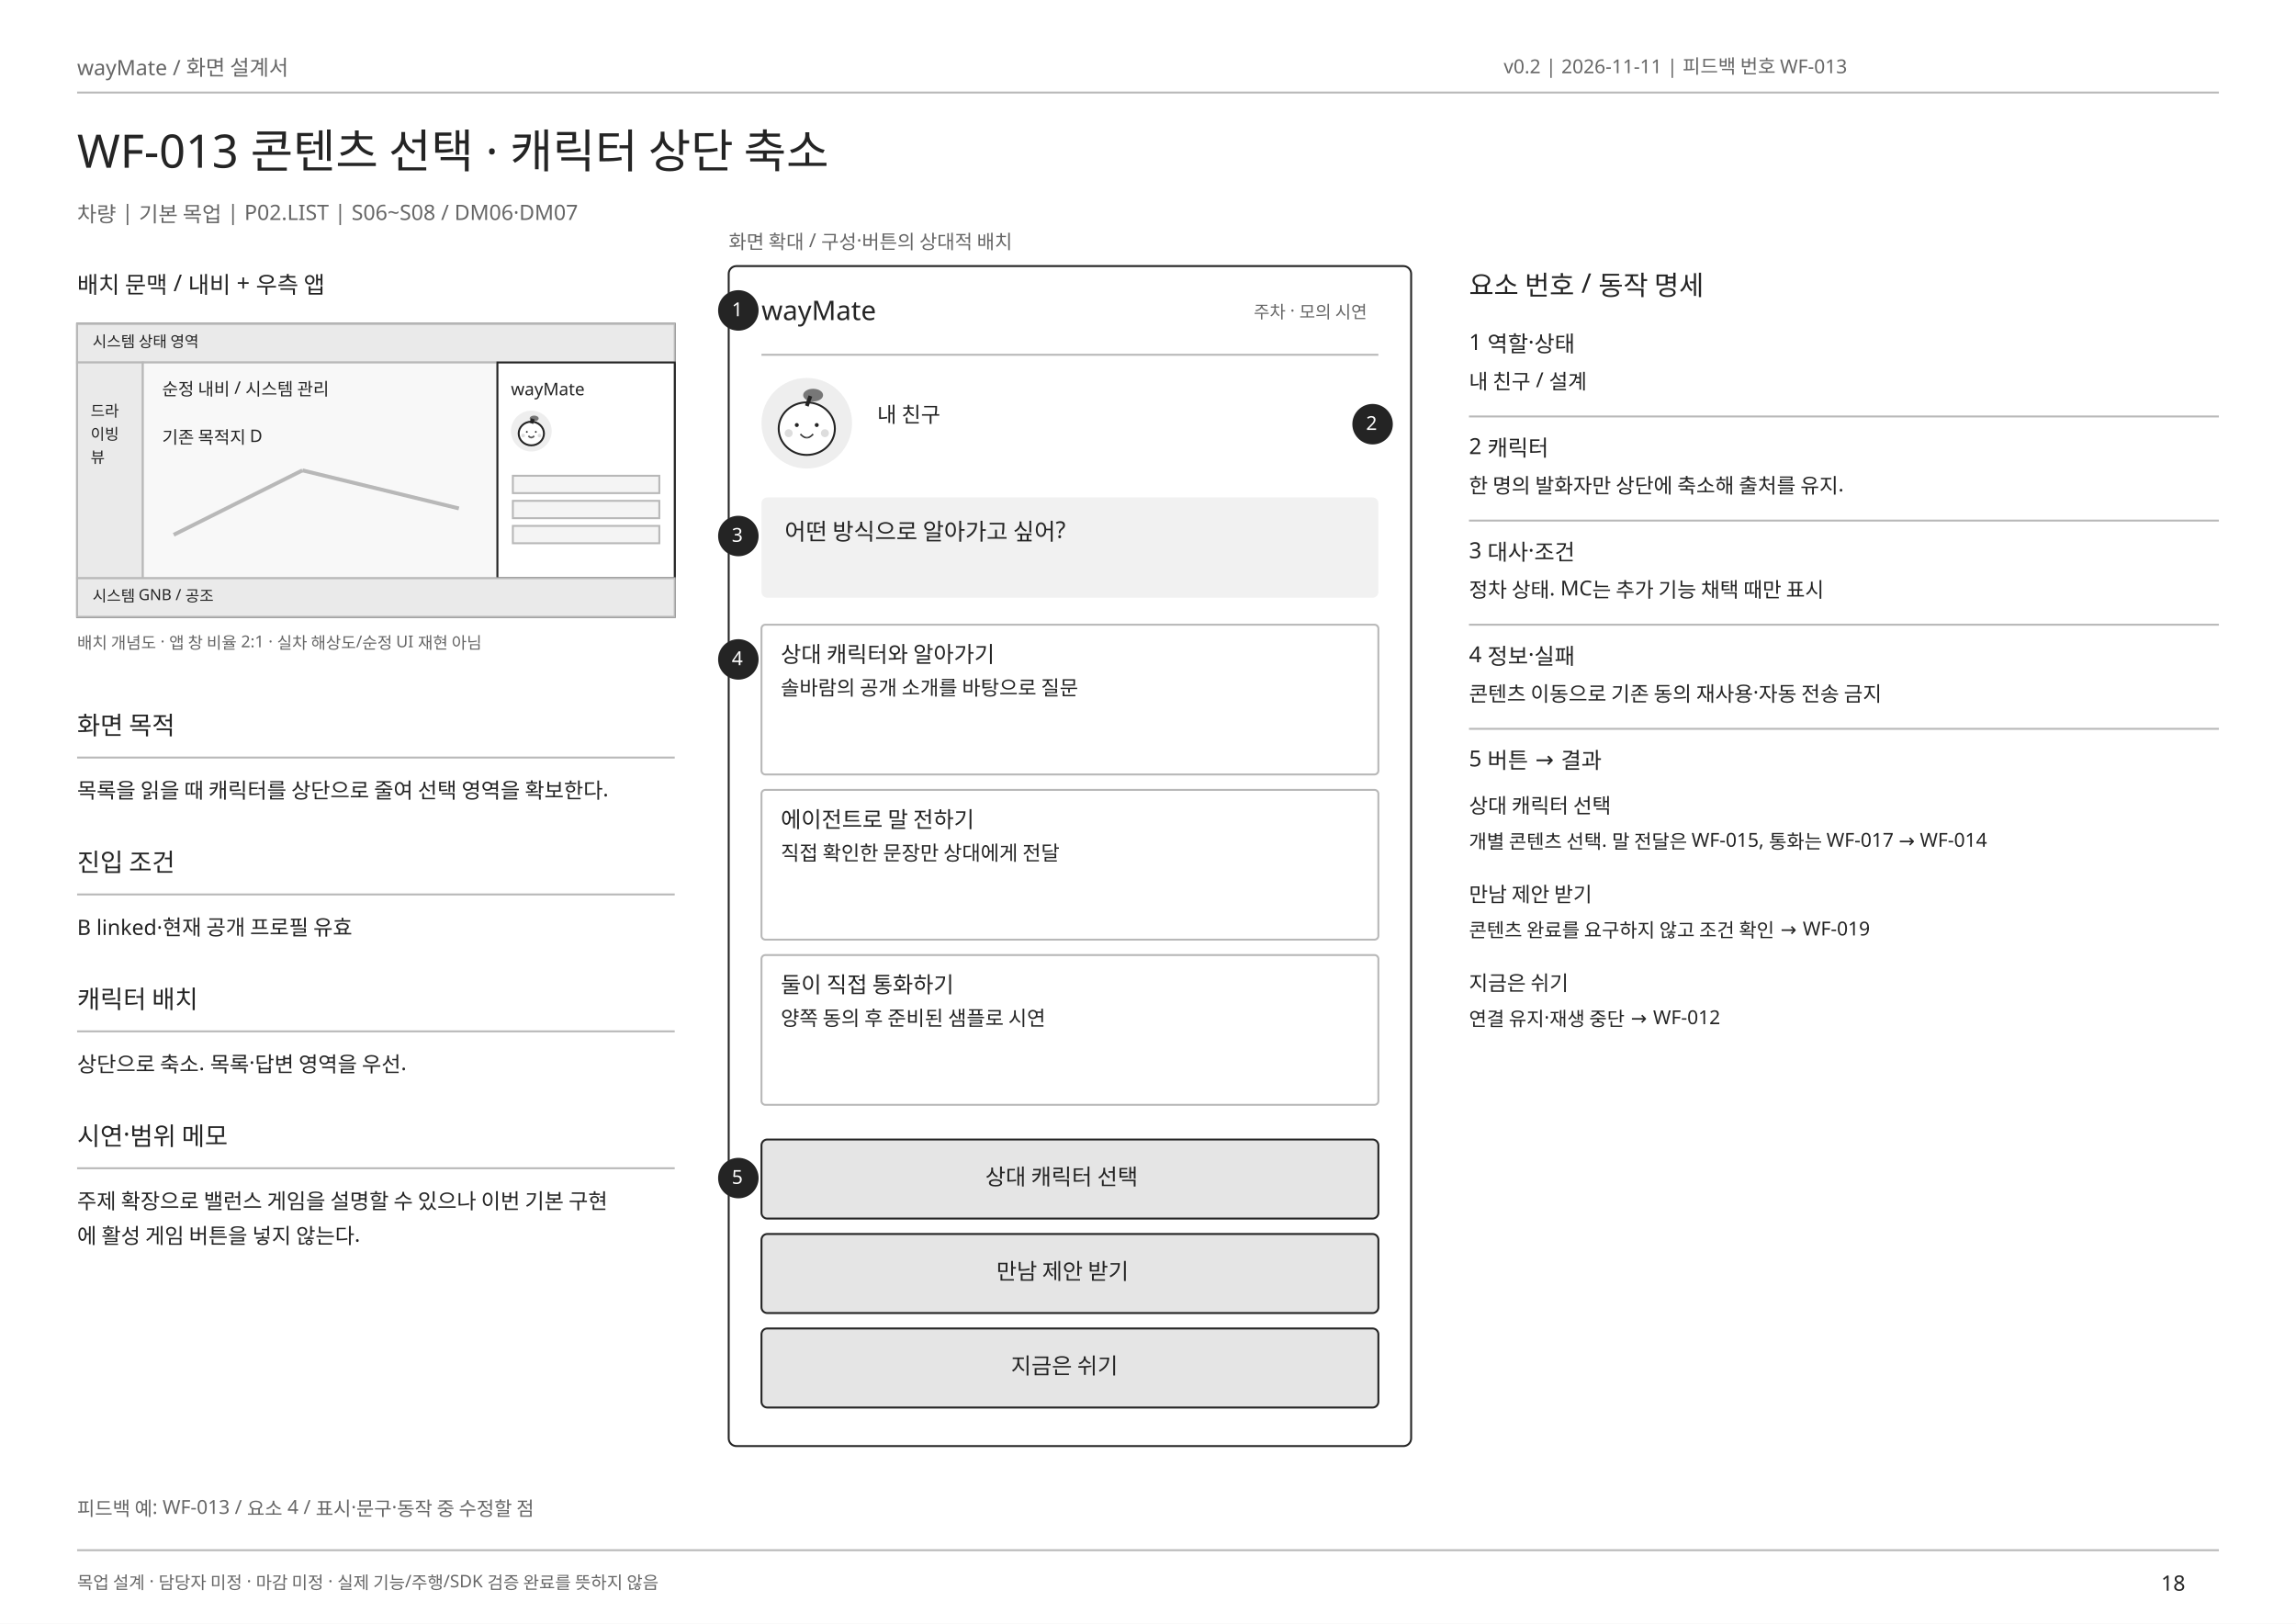
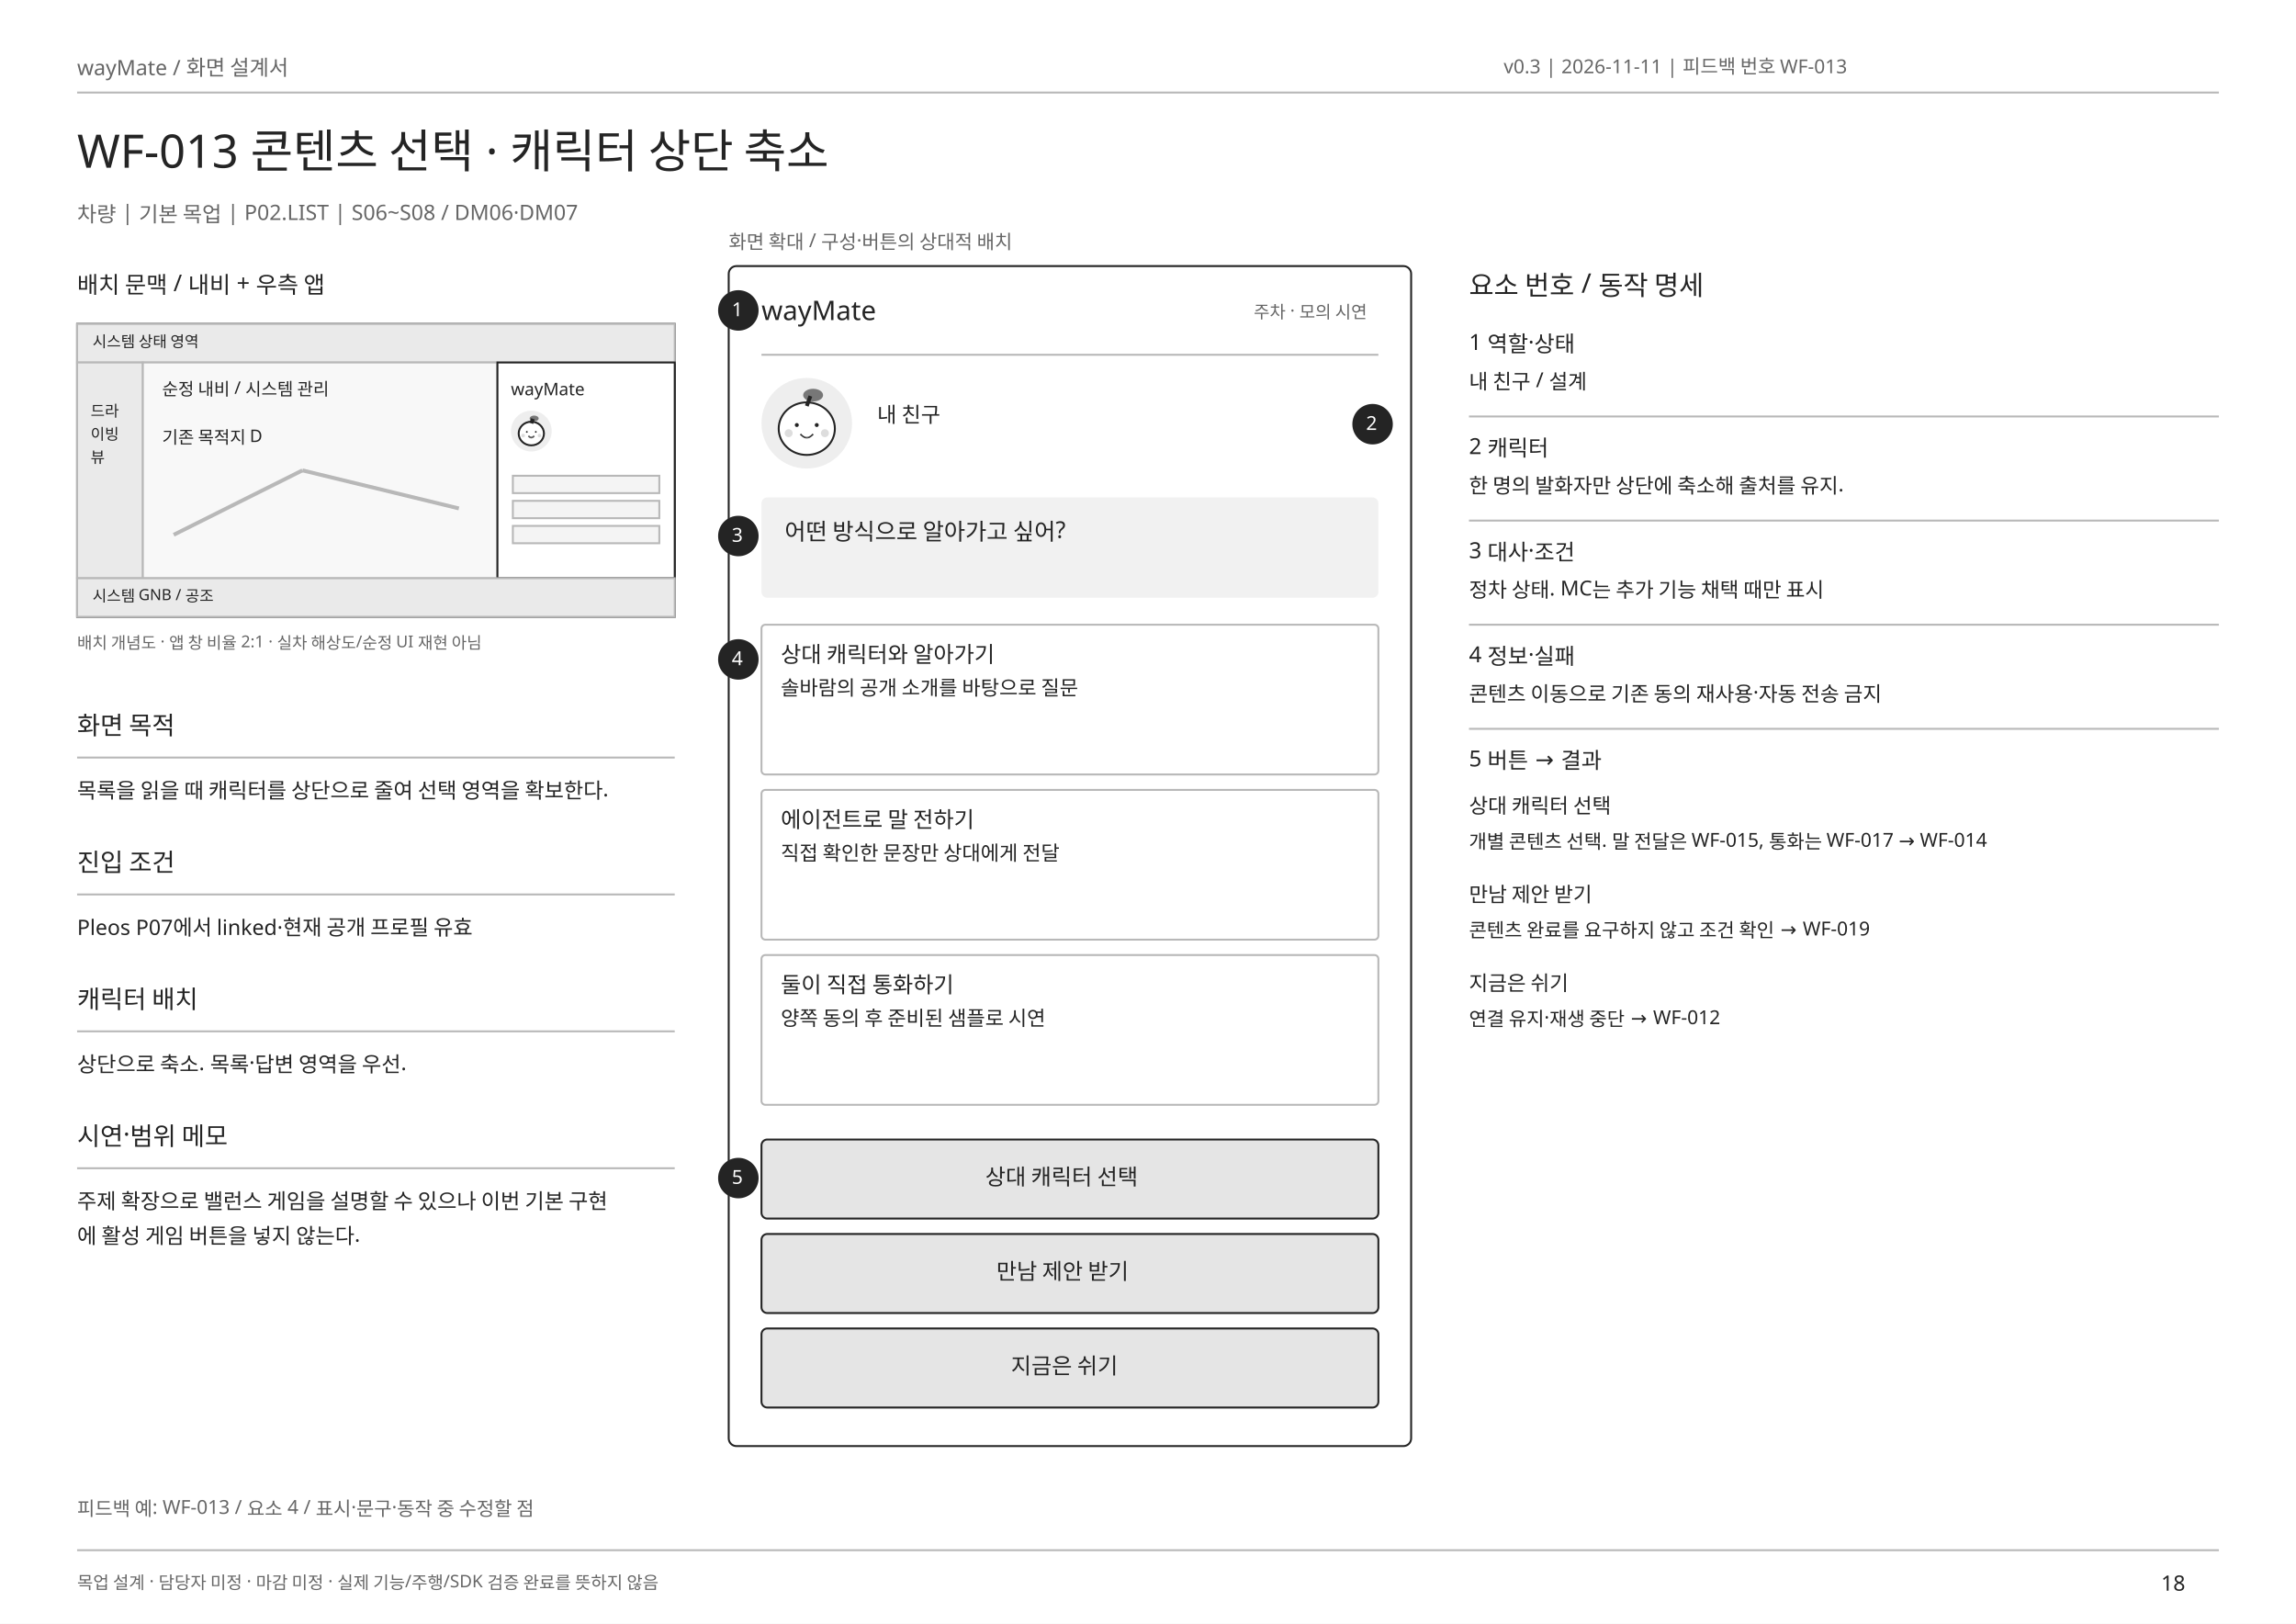
<svg xmlns="http://www.w3.org/2000/svg" width="1191" height="842" viewBox="0 0 1191 842" role="img" aria-labelledby="title desc">
  <rect width="1191" height="842" fill="white" />
  <rect x="0" y="0" width="1191" height="842" rx="0" fill="#FFFFFF" stroke="none" stroke-width="1" />
  <text x="40" y="39.0" font-family="AppleGothic,Apple SD Gothic Neo,Malgun Gothic,sans-serif" font-size="11" fill="#666666">wayMate / 화면 설계서</text>
-   <text x="780" y="38.0" font-family="AppleGothic,Apple SD Gothic Neo,Malgun Gothic,sans-serif" font-size="10" fill="#666666">v0.2  |  2026-11-11  |  피드백 번호 WF-013</text>
+   <text x="780" y="38.0" font-family="AppleGothic,Apple SD Gothic Neo,Malgun Gothic,sans-serif" font-size="10" fill="#666666">v0.3  |  2026-11-11  |  피드백 번호 WF-013</text>
  <line x1="40" y1="48" x2="1151" y2="48" stroke="#B8B8B8" stroke-width="1" />
  <text x="40" y="87.0" font-family="AppleGothic,Apple SD Gothic Neo,Malgun Gothic,sans-serif" font-size="24" fill="#242424">WF-013  콘텐츠 선택 · 캐릭터 상단 축소</text>
  <line x1="40" y1="804" x2="1151" y2="804" stroke="#B8B8B8" stroke-width="1" />
  <text x="40" y="824.0" font-family="AppleGothic,Apple SD Gothic Neo,Malgun Gothic,sans-serif" font-size="9" fill="#666666">목업 설계 · 담당자 미정 · 마감 미정 · 실제 기능/주행/SDK 검증 완료를 뜻하지 않음</text>
  <text x="1121" y="825.0" font-family="AppleGothic,Apple SD Gothic Neo,Malgun Gothic,sans-serif" font-size="11" fill="#242424">18</text>
  <text x="40" y="115.0" font-family="AppleGothic,Apple SD Gothic Neo,Malgun Gothic,sans-serif" font-size="11" fill="#666666">차량  |  기본 목업  |  P02.LIST  |  S06~S08 / DM06·DM07</text>
  <text x="40" y="152.0" font-family="AppleGothic,Apple SD Gothic Neo,Malgun Gothic,sans-serif" font-size="12" fill="#242424">배치 문맥 / 내비 + 우측 앱</text>
  <rect x="40" y="168" width="310" height="151.9" rx="0" fill="#FAFAFA" stroke="#242424" stroke-width="1" />
  <rect x="40" y="168" width="310" height="20" rx="0" fill="#EAEAEA" stroke="#B8B8B8" stroke-width="1" />
  <text x="48" y="180.0" font-family="AppleGothic,Apple SD Gothic Neo,Malgun Gothic,sans-serif" font-size="8" fill="#242424">시스템 상태 영역</text>
  <rect x="40" y="188" width="34.1" height="111.9" rx="0" fill="#EAEAEA" stroke="#B8B8B8" stroke-width="1" />
  <text x="47" y="216.0" font-family="AppleGothic,Apple SD Gothic Neo,Malgun Gothic,sans-serif" font-size="8" fill="#242424">드라</text>
  <text x="47" y="228.0" font-family="AppleGothic,Apple SD Gothic Neo,Malgun Gothic,sans-serif" font-size="8" fill="#242424">이빙</text>
  <text x="47" y="240.0" font-family="AppleGothic,Apple SD Gothic Neo,Malgun Gothic,sans-serif" font-size="8" fill="#242424">뷰</text>
  <rect x="74.1" y="188" width="183.933" height="111.9" rx="0" fill="#F8F8F8" stroke="#B8B8B8" stroke-width="1" />
  <text x="84.1" y="205.0" font-family="AppleGothic,Apple SD Gothic Neo,Malgun Gothic,sans-serif" font-size="9" fill="#242424">순정 내비 / 시스템 관리</text>
  <text x="84.1" y="230.0" font-family="AppleGothic,Apple SD Gothic Neo,Malgun Gothic,sans-serif" font-size="9" fill="#242424">기존 목적지 D</text>
  <line x1="90.1" y1="277.368" x2="156.87" y2="243.95" stroke="#B8B8B8" stroke-width="2" />
  <line x1="156.87" y1="243.95" x2="238.033" y2="263.697" stroke="#B8B8B8" stroke-width="2" />
  <rect x="258.033" y="188" width="91.967" height="111.9" rx="0" fill="#FFFFFF" stroke="#242424" stroke-width="1" />
  <text x="265.033" y="205.0" font-family="AppleGothic,Apple SD Gothic Neo,Malgun Gothic,sans-serif" font-size="9" fill="#242424">wayMate</text>
  <ellipse cx="275.609" cy="223.576" rx="10.576" ry="10.576" fill="#EEEEEE" stroke="none" />
  <ellipse cx="275.609" cy="224.845" rx="6.557" ry="6.134" fill="#FFFFFF" stroke="#242424" />
  <ellipse cx="277.09" cy="217.019" rx="2.327" ry="1.481" fill="#777777" stroke="none" />
  <line x1="275.609" y1="219.557" x2="276.456" y2="217.23" stroke="#242424" stroke-width="2" />
  <ellipse cx="273.283" cy="223.999" rx="0.465" ry="0.465" fill="#242424" stroke="none" />
  <ellipse cx="277.936" cy="223.999" rx="0.465" ry="0.465" fill="#242424" stroke="none" />
  <ellipse cx="271.379" cy="225.903" rx="0.931" ry="0.931" fill="#DDDDDD" stroke="none" />
  <ellipse cx="279.84" cy="225.903" rx="0.931" ry="0.931" fill="#DDDDDD" stroke="none" />
  <line x1="274.129" y1="226.114" x2="274.376" y2="226.373" stroke="#242424" stroke-width="0.8" />
  <line x1="274.376" y1="226.373" x2="274.622" y2="226.584" stroke="#242424" stroke-width="0.8" />
  <line x1="274.622" y1="226.584" x2="274.869" y2="226.749" stroke="#242424" stroke-width="0.8" />
  <line x1="274.869" y1="226.749" x2="275.116" y2="226.867" stroke="#242424" stroke-width="0.8" />
  <line x1="275.116" y1="226.867" x2="275.363" y2="226.937" stroke="#242424" stroke-width="0.8" />
  <line x1="275.363" y1="226.937" x2="275.609" y2="226.961" stroke="#242424" stroke-width="0.8" />
  <line x1="275.609" y1="226.961" x2="275.856" y2="226.937" stroke="#242424" stroke-width="0.8" />
  <line x1="275.856" y1="226.937" x2="276.103" y2="226.867" stroke="#242424" stroke-width="0.8" />
  <line x1="276.103" y1="226.867" x2="276.35" y2="226.749" stroke="#242424" stroke-width="0.8" />
  <line x1="276.35" y1="226.749" x2="276.597" y2="226.584" stroke="#242424" stroke-width="0.8" />
  <line x1="276.597" y1="226.584" x2="276.843" y2="226.373" stroke="#242424" stroke-width="0.8" />
  <line x1="276.843" y1="226.373" x2="277.09" y2="226.114" stroke="#242424" stroke-width="0.8" />
  <rect x="266.033" y="246.751" width="75.967" height="9" rx="0" fill="#F4F4F4" stroke="#B8B8B8" stroke-width="1" />
  <rect x="266.033" y="259.751" width="75.967" height="9" rx="0" fill="#F4F4F4" stroke="#B8B8B8" stroke-width="1" />
  <rect x="266.033" y="272.751" width="75.967" height="9" rx="0" fill="#F4F4F4" stroke="#B8B8B8" stroke-width="1" />
  <rect x="40" y="299.9" width="310" height="20" rx="0" fill="#EAEAEA" stroke="#B8B8B8" stroke-width="1" />
  <text x="48" y="311.9" font-family="AppleGothic,Apple SD Gothic Neo,Malgun Gothic,sans-serif" font-size="8" fill="#242424">시스템 GNB / 공조</text>
  <text x="40" y="336.4" font-family="AppleGothic,Apple SD Gothic Neo,Malgun Gothic,sans-serif" font-size="8.5" fill="#666666">배치 개념도 · 앱 창 비율 2:1 · 실차 해상도/순정 UI 재현 아님</text>
  <text x="40" y="380.9" font-family="AppleGothic,Apple SD Gothic Neo,Malgun Gothic,sans-serif" font-size="13" fill="#242424">화면 목적</text>
  <line x1="40" y1="392.9" x2="350" y2="392.9" stroke="#B8B8B8" stroke-width="1" />
  <text x="40" y="413.9" font-family="AppleGothic,Apple SD Gothic Neo,Malgun Gothic,sans-serif" font-size="11" fill="#242424">목록을 읽을 때 캐릭터를 상단으로 줄여 선택 영역을 확보한다.</text>
  <text x="40" y="451.9" font-family="AppleGothic,Apple SD Gothic Neo,Malgun Gothic,sans-serif" font-size="13" fill="#242424">진입 조건</text>
  <line x1="40" y1="463.9" x2="350" y2="463.9" stroke="#B8B8B8" stroke-width="1" />
-   <text x="40" y="484.9" font-family="AppleGothic,Apple SD Gothic Neo,Malgun Gothic,sans-serif" font-size="11" fill="#242424">B linked·현재 공개 프로필 유효</text>
+   <text x="40" y="484.9" font-family="AppleGothic,Apple SD Gothic Neo,Malgun Gothic,sans-serif" font-size="11" fill="#242424">Pleos P07에서 linked·현재 공개 프로필 유효</text>
  <text x="40" y="522.9" font-family="AppleGothic,Apple SD Gothic Neo,Malgun Gothic,sans-serif" font-size="13" fill="#242424">캐릭터 배치</text>
  <line x1="40" y1="534.9" x2="350" y2="534.9" stroke="#B8B8B8" stroke-width="1" />
  <text x="40" y="555.9" font-family="AppleGothic,Apple SD Gothic Neo,Malgun Gothic,sans-serif" font-size="11" fill="#242424">상단으로 축소. 목록·답변 영역을 우선.</text>
  <text x="40" y="593.9" font-family="AppleGothic,Apple SD Gothic Neo,Malgun Gothic,sans-serif" font-size="13" fill="#242424">시연·범위 메모</text>
  <line x1="40" y1="605.9" x2="350" y2="605.9" stroke="#B8B8B8" stroke-width="1" />
  <text x="40" y="626.9" font-family="AppleGothic,Apple SD Gothic Neo,Malgun Gothic,sans-serif" font-size="11" fill="#242424">주제 확장으로 밸런스 게임을 설명할 수 있으나 이번 기본 구현</text>
  <text x="40" y="644.9" font-family="AppleGothic,Apple SD Gothic Neo,Malgun Gothic,sans-serif" font-size="11" fill="#242424">에 활성 게임 버튼을 넣지 않는다.</text>
  <text x="378" y="129.0" font-family="AppleGothic,Apple SD Gothic Neo,Malgun Gothic,sans-serif" font-size="10" fill="#666666">화면 확대 / 구성·버튼의 상대적 배치</text>
  <rect x="378" y="138" width="354" height="612" rx="4" fill="#FFFFFF" stroke="#242424" stroke-width="1" />
  <text x="395" y="166.0" font-family="AppleGothic,Apple SD Gothic Neo,Malgun Gothic,sans-serif" font-size="14" fill="#242424">wayMate</text>
  <text x="650.335" y="165.0" font-family="AppleGothic,Apple SD Gothic Neo,Malgun Gothic,sans-serif" font-size="9" fill="#666666">주차 · 모의 시연</text>
  <ellipse cx="383.0" cy="161.0" rx="10.0" ry="10.0" fill="#242424" stroke="#242424" />
  <text x="379.6" y="164.0" font-family="AppleGothic,Apple SD Gothic Neo,Malgun Gothic,sans-serif" font-size="10" fill="#FFFFFF">1</text>
  <line x1="395" y1="184" x2="715" y2="184" stroke="#B8B8B8" stroke-width="1" />
  <ellipse cx="418.5" cy="219.5" rx="23.5" ry="23.5" fill="#EEEEEE" stroke="none" />
  <ellipse cx="418.5" cy="222.32" rx="14.57" ry="13.63" fill="#FFFFFF" stroke="#242424" />
  <ellipse cx="421.79" cy="204.93" rx="5.17" ry="3.29" fill="#777777" stroke="none" />
  <line x1="418.5" y1="210.57" x2="420.38" y2="205.4" stroke="#242424" stroke-width="2" />
  <ellipse cx="413.33" cy="220.44" rx="1.034" ry="1.034" fill="#242424" stroke="none" />
  <ellipse cx="423.67" cy="220.44" rx="1.034" ry="1.034" fill="#242424" stroke="none" />
  <ellipse cx="409.1" cy="224.67" rx="2.068" ry="2.068" fill="#DDDDDD" stroke="none" />
  <ellipse cx="427.9" cy="224.67" rx="2.068" ry="2.068" fill="#DDDDDD" stroke="none" />
  <line x1="415.21" y1="225.14" x2="415.758" y2="225.714" stroke="#242424" stroke-width="0.8" />
  <line x1="415.758" y1="225.714" x2="416.307" y2="226.184" stroke="#242424" stroke-width="0.8" />
  <line x1="416.307" y1="226.184" x2="416.855" y2="226.55" stroke="#242424" stroke-width="0.8" />
  <line x1="416.855" y1="226.55" x2="417.403" y2="226.811" stroke="#242424" stroke-width="0.8" />
  <line x1="417.403" y1="226.811" x2="417.952" y2="226.968" stroke="#242424" stroke-width="0.8" />
  <line x1="417.952" y1="226.968" x2="418.5" y2="227.02" stroke="#242424" stroke-width="0.8" />
  <line x1="418.5" y1="227.02" x2="419.048" y2="226.968" stroke="#242424" stroke-width="0.8" />
  <line x1="419.048" y1="226.968" x2="419.597" y2="226.811" stroke="#242424" stroke-width="0.8" />
  <line x1="419.597" y1="226.811" x2="420.145" y2="226.55" stroke="#242424" stroke-width="0.8" />
  <line x1="420.145" y1="226.55" x2="420.693" y2="226.184" stroke="#242424" stroke-width="0.8" />
  <line x1="420.693" y1="226.184" x2="421.242" y2="225.714" stroke="#242424" stroke-width="0.8" />
  <line x1="421.242" y1="225.714" x2="421.79" y2="225.14" stroke="#242424" stroke-width="0.8" />
  <text x="455" y="219.0" font-family="AppleGothic,Apple SD Gothic Neo,Malgun Gothic,sans-serif" font-size="11" fill="#242424">내 친구</text>
  <ellipse cx="712.0" cy="220.0" rx="10.0" ry="10.0" fill="#242424" stroke="#242424" />
  <text x="708.6" y="223.0" font-family="AppleGothic,Apple SD Gothic Neo,Malgun Gothic,sans-serif" font-size="10" fill="#FFFFFF">2</text>
  <rect x="395" y="258" width="320" height="52" rx="3" fill="#F1F1F1" stroke="none" stroke-width="1" />
  <text x="407" y="280" font-family="AppleGothic,Apple SD Gothic Neo,Malgun Gothic,sans-serif" font-size="12" fill="#242424">어떤 방식으로 알아가고 싶어?</text>
  <ellipse cx="383.0" cy="278.0" rx="10.0" ry="10.0" fill="#242424" stroke="#242424" />
  <text x="379.6" y="281.0" font-family="AppleGothic,Apple SD Gothic Neo,Malgun Gothic,sans-serif" font-size="10" fill="#FFFFFF">3</text>
  <rect x="395" y="324" width="320" height="77.667" rx="2" fill="#FFFFFF" stroke="#B8B8B8" stroke-width="1" />
  <text x="405" y="343.5" font-family="AppleGothic,Apple SD Gothic Neo,Malgun Gothic,sans-serif" font-size="11.5" fill="#242424">상대 캐릭터와 알아가기</text>
  <text x="405" y="360.5" font-family="AppleGothic,Apple SD Gothic Neo,Malgun Gothic,sans-serif" font-size="10.5" fill="#242424">솔바람의 공개 소개를 바탕으로 질문</text>
  <ellipse cx="383.0" cy="342.0" rx="10.0" ry="10.0" fill="#242424" stroke="#242424" />
  <text x="379.6" y="345.0" font-family="AppleGothic,Apple SD Gothic Neo,Malgun Gothic,sans-serif" font-size="10" fill="#FFFFFF">4</text>
  <rect x="395" y="409.667" width="320" height="77.667" rx="2" fill="#FFFFFF" stroke="#B8B8B8" stroke-width="1" />
  <text x="405" y="429.167" font-family="AppleGothic,Apple SD Gothic Neo,Malgun Gothic,sans-serif" font-size="11.5" fill="#242424">에이전트로 말 전하기</text>
  <text x="405" y="446.167" font-family="AppleGothic,Apple SD Gothic Neo,Malgun Gothic,sans-serif" font-size="10.5" fill="#242424">직접 확인한 문장만 상대에게 전달</text>
  <rect x="395" y="495.333" width="320" height="77.667" rx="2" fill="#FFFFFF" stroke="#B8B8B8" stroke-width="1" />
  <text x="405" y="514.833" font-family="AppleGothic,Apple SD Gothic Neo,Malgun Gothic,sans-serif" font-size="11.5" fill="#242424">둘이 직접 통화하기</text>
  <text x="405" y="531.833" font-family="AppleGothic,Apple SD Gothic Neo,Malgun Gothic,sans-serif" font-size="10.5" fill="#242424">양쪽 동의 후 준비된 샘플로 시연</text>
  <rect x="395" y="591" width="320" height="41" rx="3" fill="#E5E5E5" stroke="#242424" stroke-width="1" />
  <text x="511.07" y="614.5" font-family="AppleGothic,Apple SD Gothic Neo,Malgun Gothic,sans-serif" font-size="11.5" fill="#242424">상대 캐릭터 선택</text>
  <ellipse cx="383.0" cy="611.0" rx="10.0" ry="10.0" fill="#242424" stroke="#242424" />
  <text x="379.6" y="614.0" font-family="AppleGothic,Apple SD Gothic Neo,Malgun Gothic,sans-serif" font-size="10" fill="#FFFFFF">5</text>
  <rect x="395" y="640" width="320" height="41" rx="3" fill="#E5E5E5" stroke="#242424" stroke-width="1" />
  <text x="516.82" y="663.5" font-family="AppleGothic,Apple SD Gothic Neo,Malgun Gothic,sans-serif" font-size="11.5" fill="#242424">만남 제안 받기</text>
  <rect x="395" y="689" width="320" height="41" rx="3" fill="#E5E5E5" stroke="#242424" stroke-width="1" />
  <text x="524.41" y="712.5" font-family="AppleGothic,Apple SD Gothic Neo,Malgun Gothic,sans-serif" font-size="11.5" fill="#242424">지금은 쉬기</text>
  <text x="762" y="153.0" font-family="AppleGothic,Apple SD Gothic Neo,Malgun Gothic,sans-serif" font-size="14" fill="#242424">요소 번호 / 동작 명세</text>
  <text x="762" y="181.5" font-family="AppleGothic,Apple SD Gothic Neo,Malgun Gothic,sans-serif" font-size="11.5" fill="#242424">1  역할·상태</text>
  <text x="762" y="201.7" font-family="AppleGothic,Apple SD Gothic Neo,Malgun Gothic,sans-serif" font-size="10.7" fill="#242424">내 친구 / 설계</text>
  <line x1="762" y1="216" x2="1151" y2="216" stroke="#B8B8B8" stroke-width="1" />
  <text x="762" y="235.5" font-family="AppleGothic,Apple SD Gothic Neo,Malgun Gothic,sans-serif" font-size="11.5" fill="#242424">2  캐릭터</text>
  <text x="762" y="255.7" font-family="AppleGothic,Apple SD Gothic Neo,Malgun Gothic,sans-serif" font-size="10.7" fill="#242424">한 명의 발화자만 상단에 축소해 출처를 유지.</text>
  <line x1="762" y1="270" x2="1151" y2="270" stroke="#B8B8B8" stroke-width="1" />
  <text x="762" y="289.5" font-family="AppleGothic,Apple SD Gothic Neo,Malgun Gothic,sans-serif" font-size="11.5" fill="#242424">3  대사·조건</text>
  <text x="762" y="309.7" font-family="AppleGothic,Apple SD Gothic Neo,Malgun Gothic,sans-serif" font-size="10.7" fill="#242424">정차 상태. MC는 추가 기능 채택 때만 표시</text>
  <line x1="762" y1="324" x2="1151" y2="324" stroke="#B8B8B8" stroke-width="1" />
  <text x="762" y="343.5" font-family="AppleGothic,Apple SD Gothic Neo,Malgun Gothic,sans-serif" font-size="11.5" fill="#242424">4  정보·실패</text>
  <text x="762" y="363.7" font-family="AppleGothic,Apple SD Gothic Neo,Malgun Gothic,sans-serif" font-size="10.7" fill="#242424">콘텐츠 이동으로 기존 동의 재사용·자동 전송 금지</text>
  <line x1="762" y1="378" x2="1151" y2="378" stroke="#B8B8B8" stroke-width="1" />
  <text x="762" y="397.5" font-family="AppleGothic,Apple SD Gothic Neo,Malgun Gothic,sans-serif" font-size="11.5" fill="#242424">5  버튼 → 결과</text>
  <text x="762" y="421.7" font-family="AppleGothic,Apple SD Gothic Neo,Malgun Gothic,sans-serif" font-size="10.7" fill="#242424">상대 캐릭터 선택</text>
  <text x="762" y="440" font-family="AppleGothic,Apple SD Gothic Neo,Malgun Gothic,sans-serif" font-size="10" fill="#242424">개별 콘텐츠 선택. 말 전달은 WF-015, 통화는 WF-017 → WF-014</text>
  <text x="762" y="467.7" font-family="AppleGothic,Apple SD Gothic Neo,Malgun Gothic,sans-serif" font-size="10.7" fill="#242424">만남 제안 받기</text>
  <text x="762" y="486" font-family="AppleGothic,Apple SD Gothic Neo,Malgun Gothic,sans-serif" font-size="10" fill="#242424">콘텐츠 완료를 요구하지 않고 조건 확인 → WF-019</text>
  <text x="762" y="513.7" font-family="AppleGothic,Apple SD Gothic Neo,Malgun Gothic,sans-serif" font-size="10.7" fill="#242424">지금은 쉬기</text>
  <text x="762" y="532" font-family="AppleGothic,Apple SD Gothic Neo,Malgun Gothic,sans-serif" font-size="10" fill="#242424">연결 유지·재생 중단 → WF-012</text>
  <text x="40" y="786.0" font-family="AppleGothic,Apple SD Gothic Neo,Malgun Gothic,sans-serif" font-size="10" fill="#666666">피드백 예: WF-013 / 요소 4 / 표시·문구·동작 중 수정할 점</text>
</svg>
